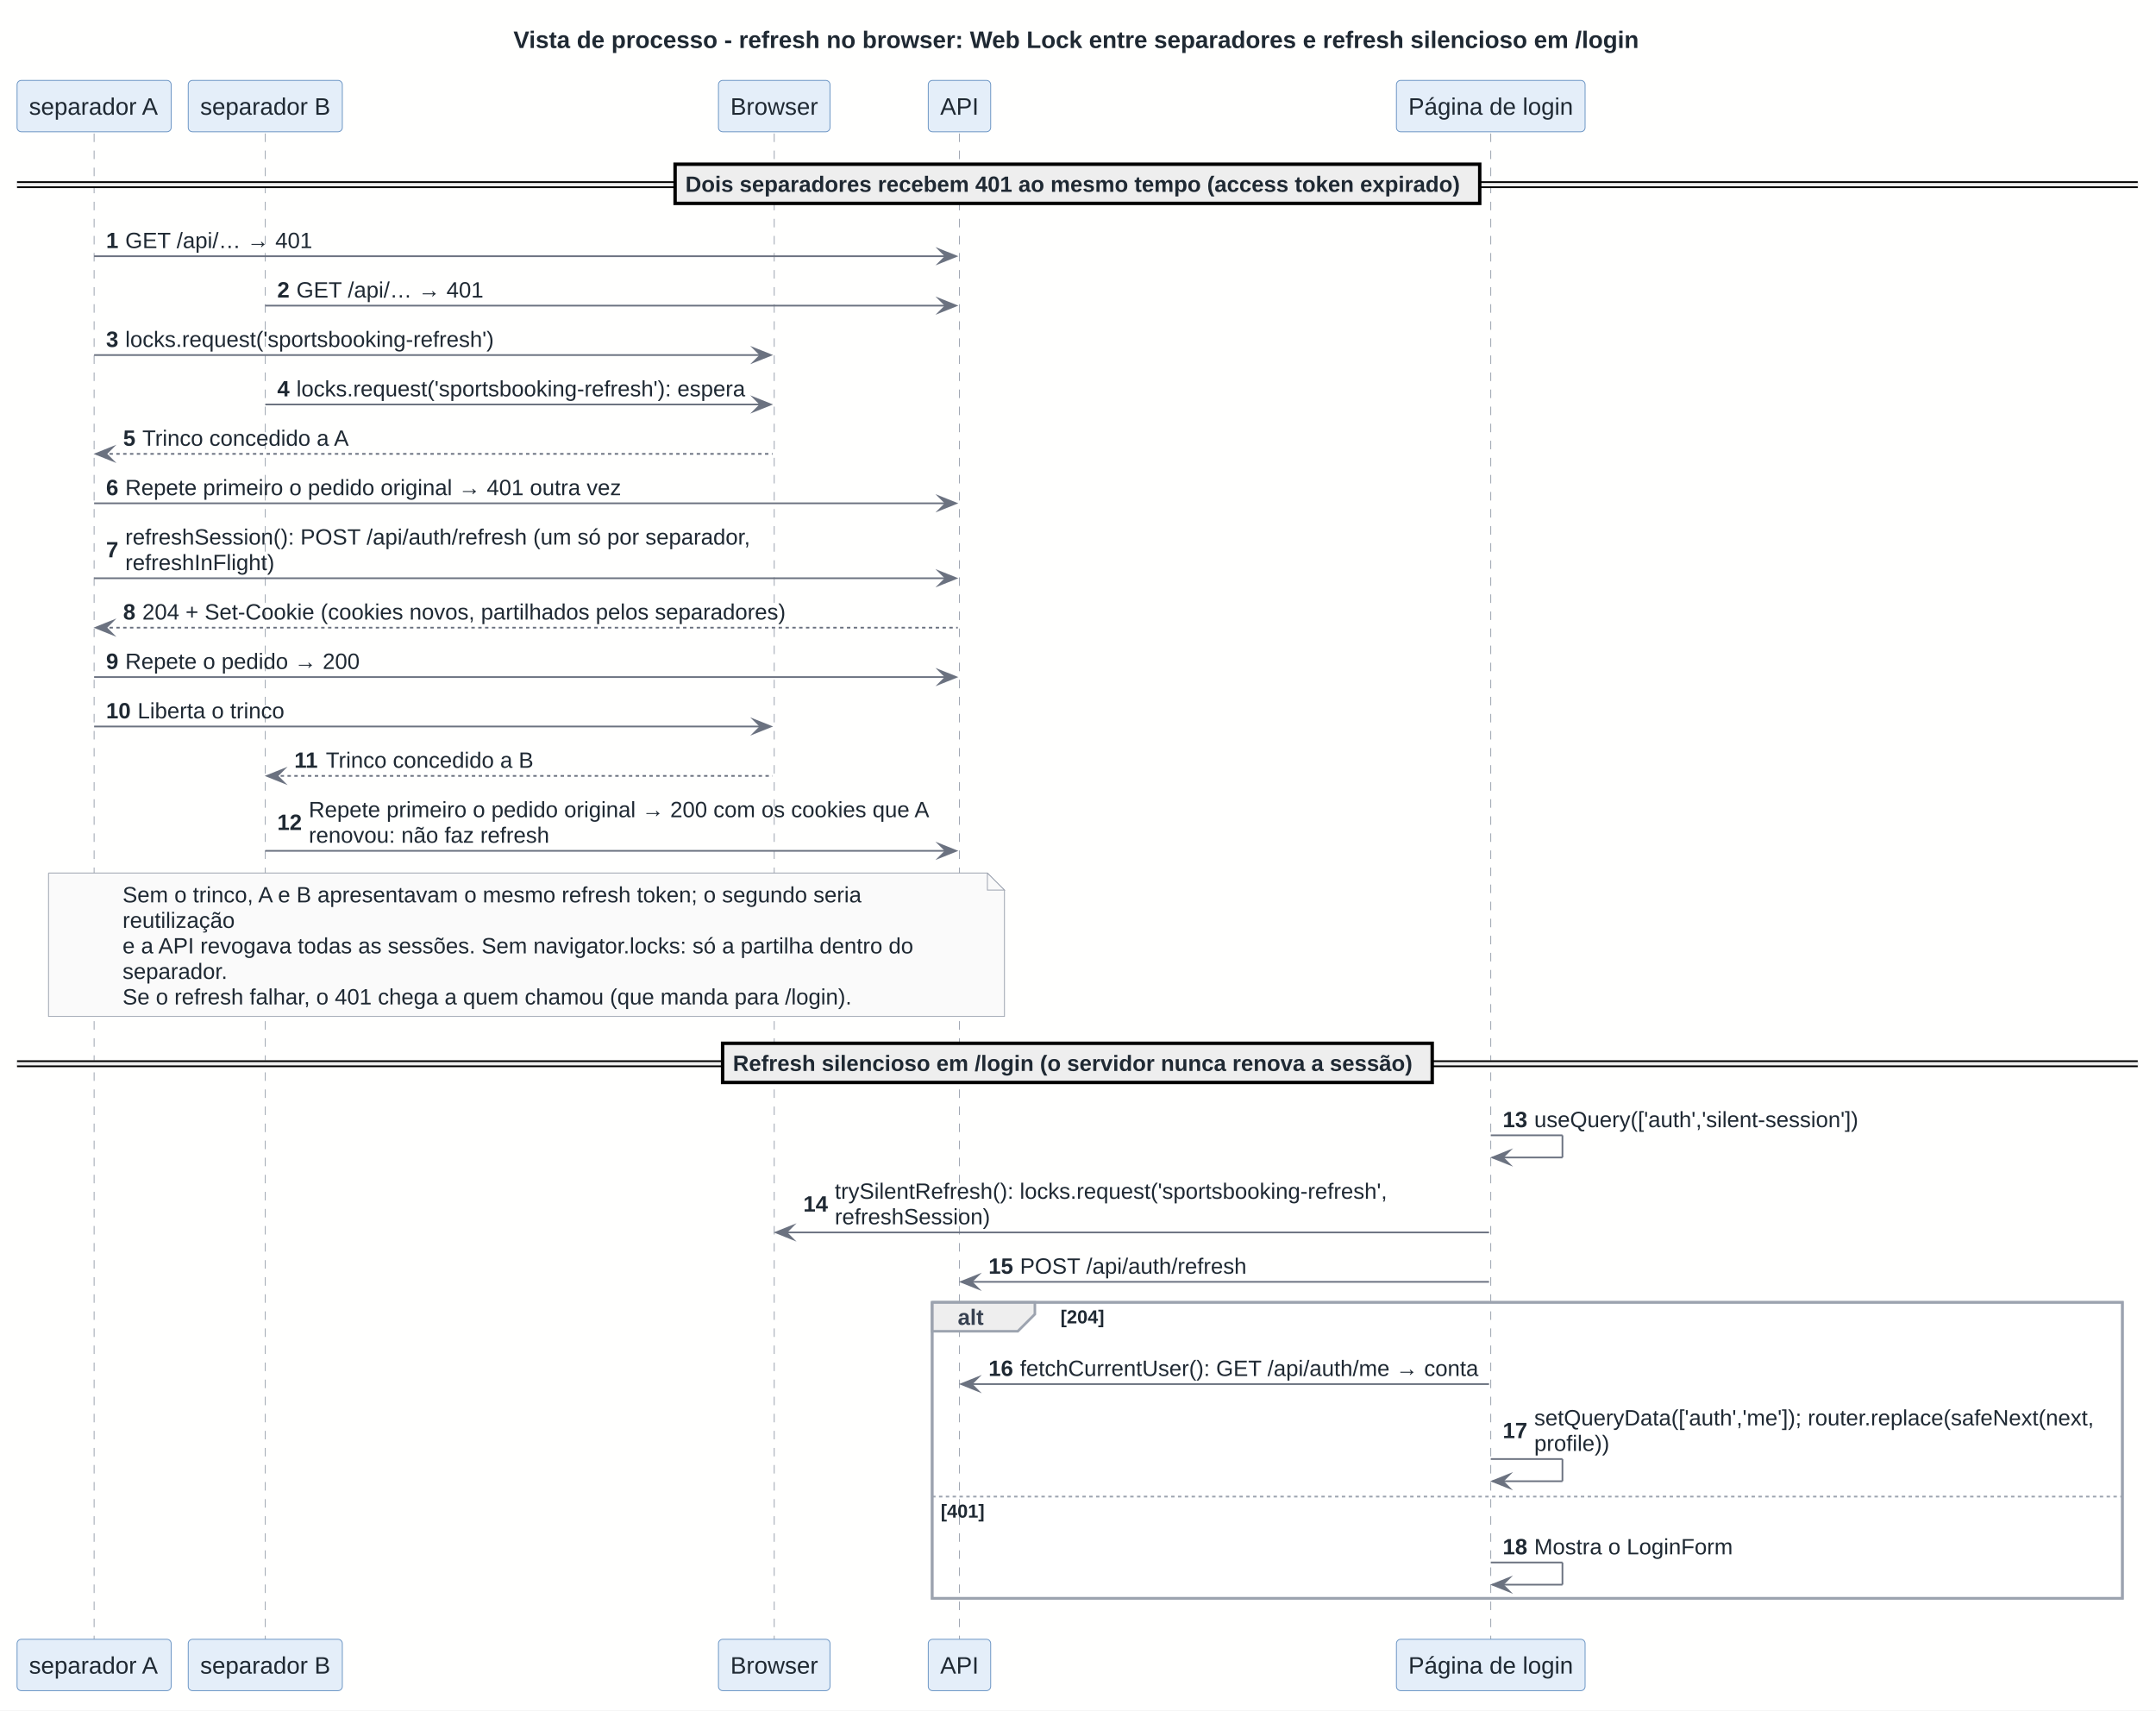
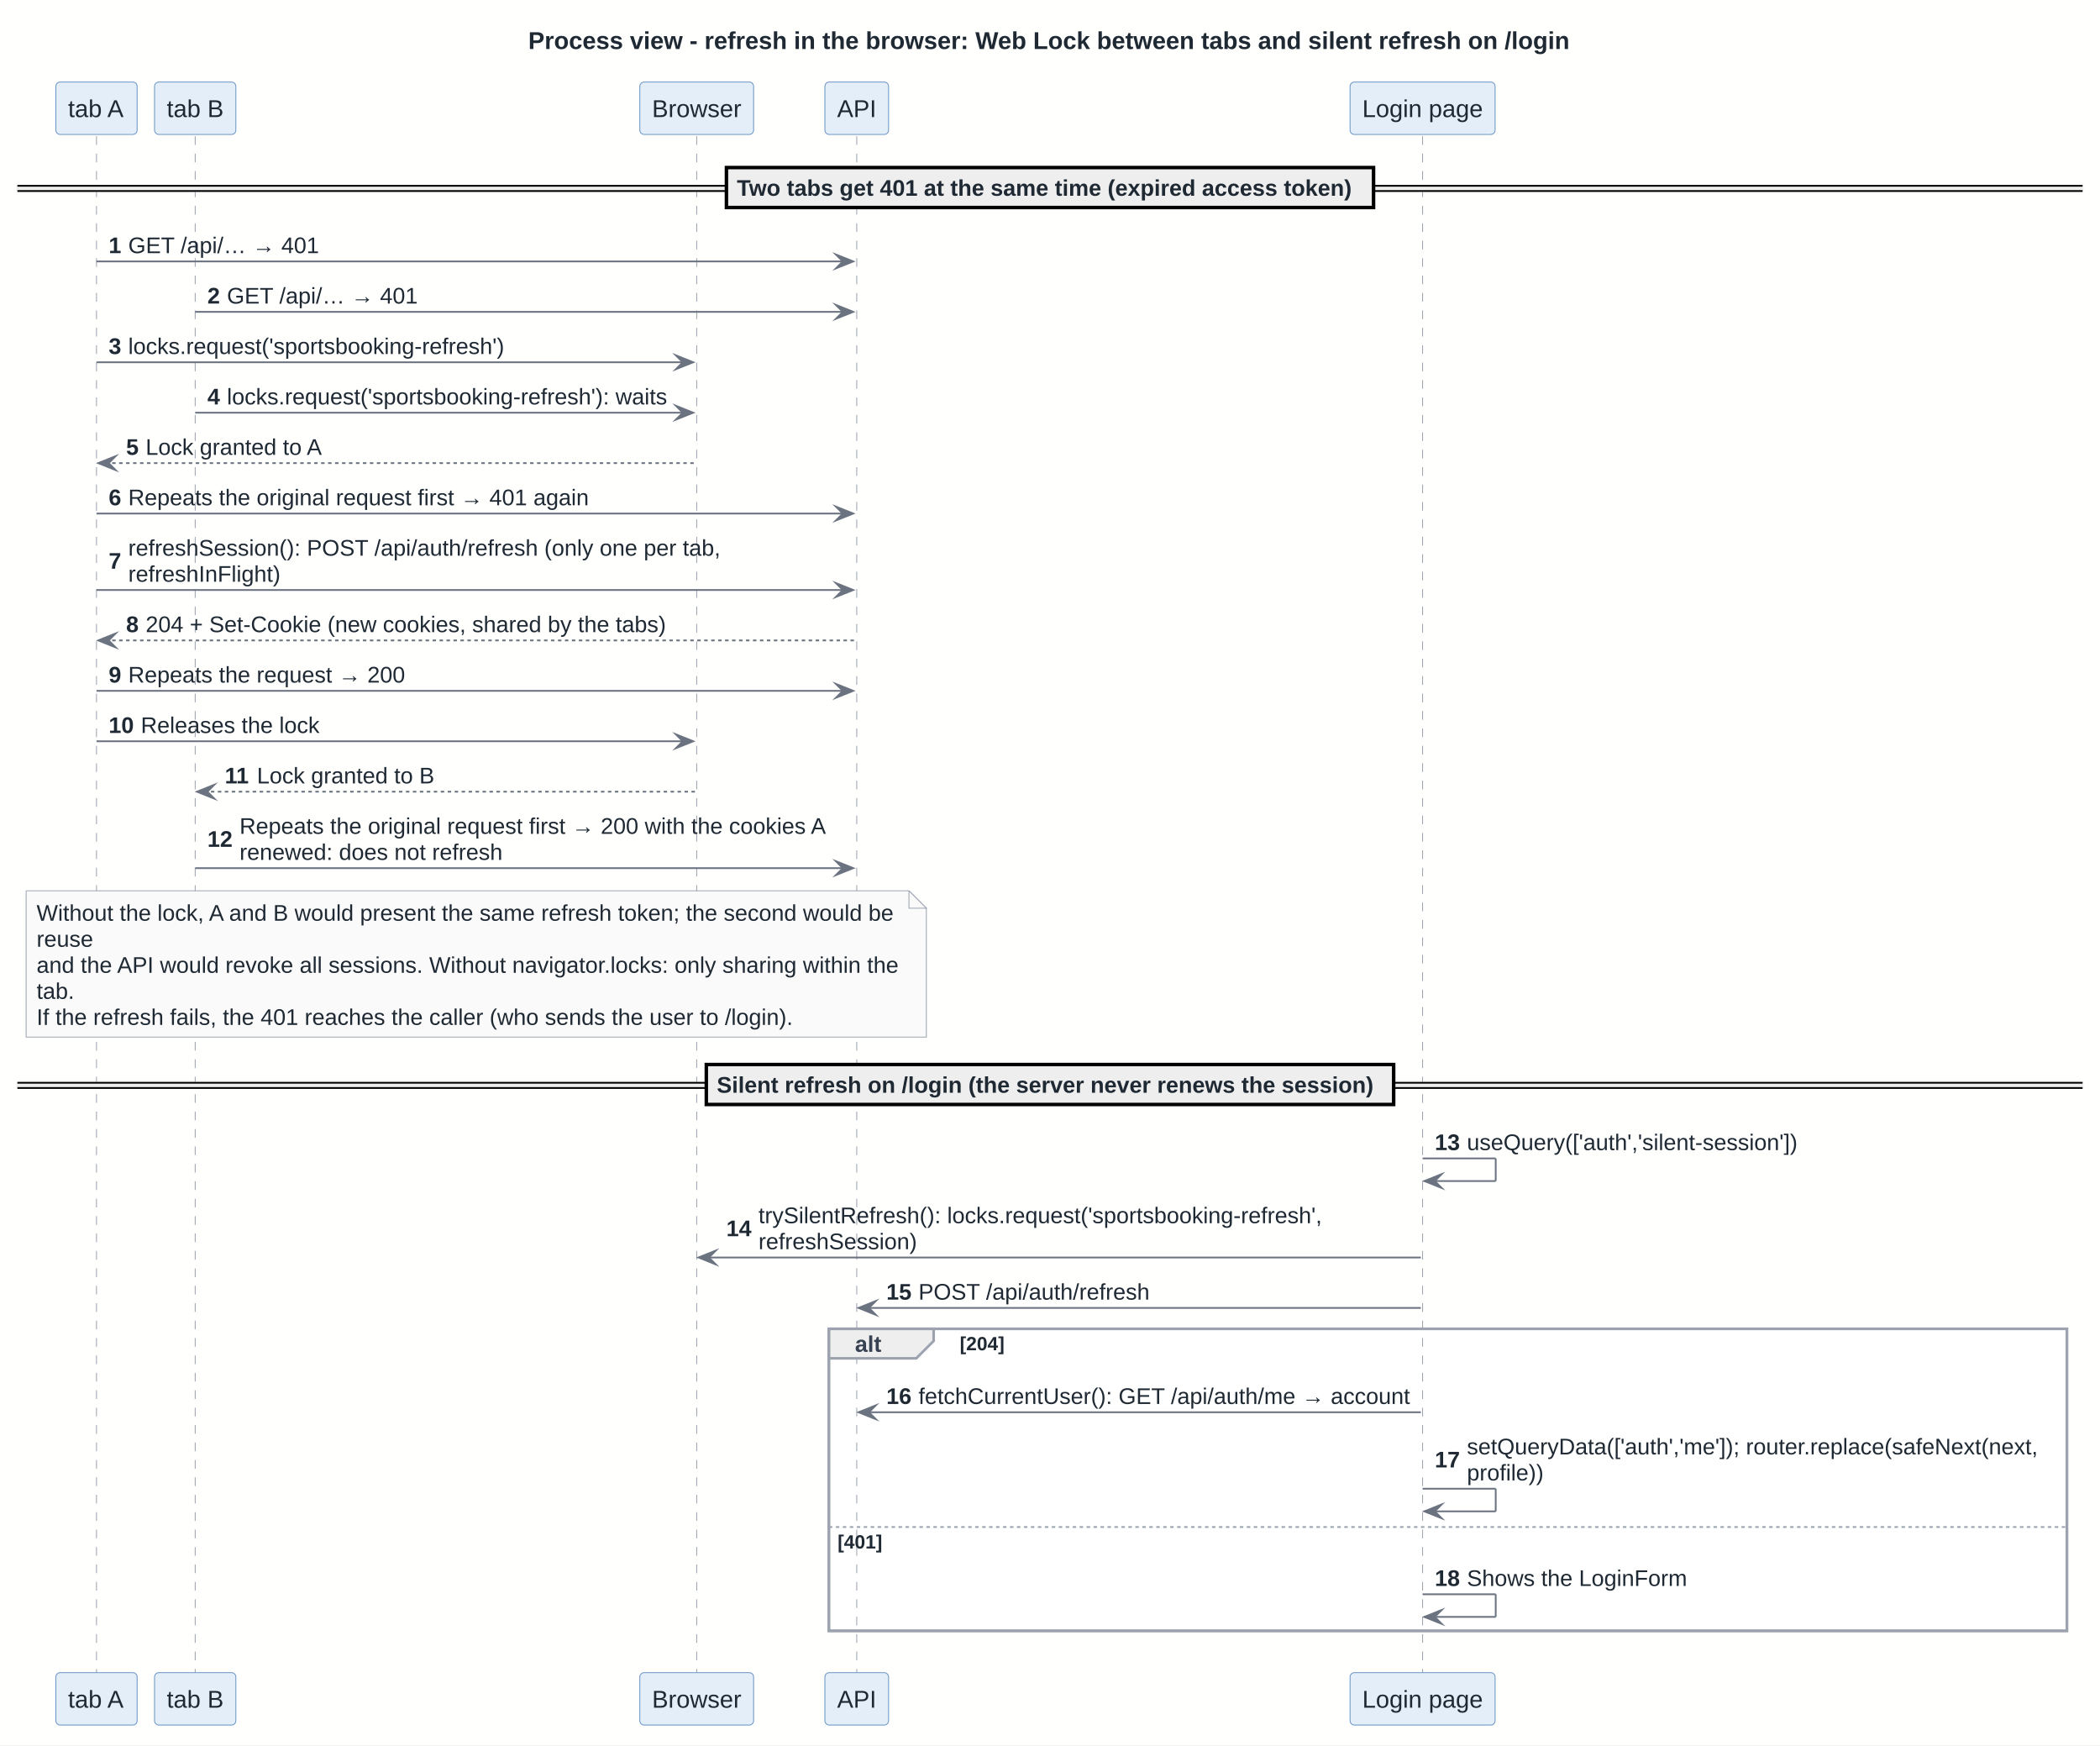
- <svg xmlns="http://www.w3.org/2000/svg" version="1.1" data-diagram-type="SEQUENCE" style="width:1263px;height:1002px;background:#FFFFFE;" width="1263px" height="1002px" viewBox="0 0 1263 1002" zoomAndPan="magnify" preserveAspectRatio="none" contentStyleType="text/css">
+ <svg xmlns="http://www.w3.org/2000/svg" version="1.1" data-diagram-type="SEQUENCE" style="width:1206px;height:1002px;background:#FFFFFE;" width="1206px" height="1002px" viewBox="0 0 1206 1002" zoomAndPan="magnify" preserveAspectRatio="none" contentStyleType="text/css">
  <defs />
  <g font-family="sans-serif" lengthAdjust="spacing">
-     <rect x="0" y="0" width="1263" height="1002" fill="#FFFFFE" style="stroke:none;" />
+     <rect x="0" y="0" width="1206" height="1002" fill="#FFFFFE" style="stroke:none;" />
    <g class="title" data-source-line="8">
-       <text x="300.775" y="28.132" fill="#1F2933" font-size="14" textLength="659.764" font-weight="700" font-family="Arial, Liberation Sans, Helvetica, sans-serif">Vista de processo - refresh no browser: Web Lock entre separadores e refresh silencioso em /login</text>
+       <text x="303.369" y="28.132" fill="#1F2933" font-size="14" textLength="598.254" font-weight="700" font-family="Arial, Liberation Sans, Helvetica, sans-serif">Process view - refresh in the browser: Web Lock between tabs and silent refresh on /login</text>
    </g>
-     <rect x="546.066" y="762.916" width="697.247" height="173.393" fill="#FFF" style="stroke:#FFF;stroke-width:1;" />
-     <rect x="546.066" y="762.916" width="697.247" height="173.393" fill="none" style="stroke:#9CA3AF;stroke-width:1.5;" />
+     <rect x="476.014" y="762.916" width="710.977" height="173.393" fill="#FFF" style="stroke:#FFF;stroke-width:1;" />
+     <rect x="476.014" y="762.916" width="710.977" height="173.393" fill="none" style="stroke:#9CA3AF;stroke-width:1.5;" />
    <g>
-       <rect x="51.634" y="78.197" width="8" height="882.111" fill="#000" fill-opacity="0" />
-       <line x1="55.134" y1="78.197" x2="55.134" y2="960.308" style="stroke:#9CA3AF;stroke-width:0.5;stroke-dasharray:5,5;" />
+       <rect x="51.911" y="78.197" width="8" height="882.111" fill="#000" fill-opacity="0" />
+       <line x1="55.411" y1="78.197" x2="55.411" y2="960.308" style="stroke:#9CA3AF;stroke-width:0.5;stroke-dasharray:5,5;" />
    </g>
    <g>
-       <rect x="151.903" y="78.197" width="8" height="882.111" fill="#000" fill-opacity="0" />
-       <line x1="155.403" y1="78.197" x2="155.403" y2="960.308" style="stroke:#9CA3AF;stroke-width:0.5;stroke-dasharray:5,5;" />
+       <rect x="108.6" y="78.197" width="8" height="882.111" fill="#000" fill-opacity="0" />
+       <line x1="112.1" y1="78.197" x2="112.1" y2="960.308" style="stroke:#9CA3AF;stroke-width:0.5;stroke-dasharray:5,5;" />
    </g>
    <g>
-       <rect x="450.046" y="78.197" width="8" height="882.111" fill="#000" fill-opacity="0" />
-       <line x1="453.546" y1="78.197" x2="453.546" y2="960.308" style="stroke:#9CA3AF;stroke-width:0.5;stroke-dasharray:5,5;" />
+       <rect x="396.613" y="78.197" width="8" height="882.111" fill="#000" fill-opacity="0" />
+       <line x1="400.113" y1="78.197" x2="400.113" y2="960.308" style="stroke:#9CA3AF;stroke-width:0.5;stroke-dasharray:5,5;" />
    </g>
    <g>
-       <rect x="558.566" y="78.197" width="8" height="882.111" fill="#000" fill-opacity="0" />
-       <line x1="562.066" y1="78.197" x2="562.066" y2="960.308" style="stroke:#9CA3AF;stroke-width:0.5;stroke-dasharray:5,5;" />
+       <rect x="488.514" y="78.197" width="8" height="882.111" fill="#000" fill-opacity="0" />
+       <line x1="492.014" y1="78.197" x2="492.014" y2="960.308" style="stroke:#9CA3AF;stroke-width:0.5;stroke-dasharray:5,5;" />
    </g>
    <g>
-       <rect x="869.792" y="78.197" width="8" height="882.111" fill="#000" fill-opacity="0" />
-       <line x1="873.292" y1="78.197" x2="873.292" y2="960.308" style="stroke:#9CA3AF;stroke-width:0.5;stroke-dasharray:5,5;" />
+       <rect x="813.47" y="78.197" width="8" height="882.111" fill="#000" fill-opacity="0" />
+       <line x1="816.97" y1="78.197" x2="816.97" y2="960.308" style="stroke:#9CA3AF;stroke-width:0.5;stroke-dasharray:5,5;" />
    </g>
-     <rect x="10" y="47.099" width="90.269" height="30.099" fill="#E4EEF9" style="stroke:#6B95C4;stroke-width:0.5;" rx="2.5" ry="2.5" />
-     <text x="17" y="67.23" fill="#1F2933" font-size="14" textLength="76.269" font-family="Arial, Liberation Sans, Helvetica, sans-serif">separador A</text>
-     <rect x="110.269" y="47.099" width="90.269" height="30.099" fill="#E4EEF9" style="stroke:#6B95C4;stroke-width:0.5;" rx="2.5" ry="2.5" />
-     <text x="117.269" y="67.23" fill="#1F2933" font-size="14" textLength="76.269" font-family="Arial, Liberation Sans, Helvetica, sans-serif">separador B</text>
-     <rect x="420.874" y="47.099" width="65.345" height="30.099" fill="#E4EEF9" style="stroke:#6B95C4;stroke-width:0.5;" rx="2.5" ry="2.5" />
-     <text x="427.874" y="67.23" fill="#1F2933" font-size="14" textLength="51.345" font-family="Arial, Liberation Sans, Helvetica, sans-serif">Browser</text>
-     <rect x="543.783" y="47.099" width="36.565" height="30.099" fill="#E4EEF9" style="stroke:#6B95C4;stroke-width:0.5;" rx="2.5" ry="2.5" />
-     <text x="550.783" y="67.23" fill="#1F2933" font-size="14" textLength="22.565" font-family="Arial, Liberation Sans, Helvetica, sans-serif">API</text>
-     <rect x="818.03" y="47.099" width="110.523" height="30.099" fill="#E4EEF9" style="stroke:#6B95C4;stroke-width:0.5;" rx="2.5" ry="2.5" />
-     <text x="825.03" y="67.23" fill="#1F2933" font-size="14" textLength="96.523" font-family="Arial, Liberation Sans, Helvetica, sans-serif">Página de login</text>
-     <rect x="10" y="960.308" width="90.269" height="30.099" fill="#E4EEF9" style="stroke:#6B95C4;stroke-width:0.5;" rx="2.5" ry="2.5" />
-     <text x="17" y="980.44" fill="#1F2933" font-size="14" textLength="76.269" font-family="Arial, Liberation Sans, Helvetica, sans-serif">separador A</text>
-     <rect x="110.269" y="960.308" width="90.269" height="30.099" fill="#E4EEF9" style="stroke:#6B95C4;stroke-width:0.5;" rx="2.5" ry="2.5" />
-     <text x="117.269" y="980.44" fill="#1F2933" font-size="14" textLength="76.269" font-family="Arial, Liberation Sans, Helvetica, sans-serif">separador B</text>
-     <rect x="420.874" y="960.308" width="65.345" height="30.099" fill="#E4EEF9" style="stroke:#6B95C4;stroke-width:0.5;" rx="2.5" ry="2.5" />
-     <text x="427.874" y="980.44" fill="#1F2933" font-size="14" textLength="51.345" font-family="Arial, Liberation Sans, Helvetica, sans-serif">Browser</text>
-     <rect x="543.783" y="960.308" width="36.565" height="30.099" fill="#E4EEF9" style="stroke:#6B95C4;stroke-width:0.5;" rx="2.5" ry="2.5" />
-     <text x="550.783" y="980.44" fill="#1F2933" font-size="14" textLength="22.565" font-family="Arial, Liberation Sans, Helvetica, sans-serif">API</text>
-     <rect x="818.03" y="960.308" width="110.523" height="30.099" fill="#E4EEF9" style="stroke:#6B95C4;stroke-width:0.5;" rx="2.5" ry="2.5" />
-     <text x="825.03" y="980.44" fill="#1F2933" font-size="14" textLength="96.523" font-family="Arial, Liberation Sans, Helvetica, sans-serif">Página de login</text>
-     <rect x="10" y="106.672" width="1242.313" height="3" fill="#EEE" style="stroke:#EEE;stroke-width:1;" />
-     <line x1="10" y1="106.672" x2="1252.313" y2="106.672" style="stroke:#000;stroke-width:1;" />
-     <line x1="10" y1="109.672" x2="1252.313" y2="109.672" style="stroke:#000;stroke-width:1;" />
-     <rect x="395.476" y="96.197" width="471.361" height="22.949" fill="#EEE" style="stroke:#000;stroke-width:2;" />
-     <text x="401.476" y="112.391" fill="#1F2933" font-size="13" textLength="453.75" font-weight="700" font-family="Arial, Liberation Sans, Helvetica, sans-serif">Dois separadores recebem 401 ao mesmo tempo (access token expirado)</text>
-     <polygon points="550.066,146.095,560.066,150.095,550.066,154.095,554.066,150.095" fill="#6B7280" style="stroke:#6B7280;stroke-width:1;stroke-linejoin:miter;stroke-miterlimit:10;" />
-     <line x1="55.134" y1="150.095" x2="556.066" y2="150.095" style="stroke:#6B7280;stroke-width:1;" />
-     <text x="62.134" y="145.34" fill="#1F2933" font-size="13" font-weight="700" font-family="Arial, Liberation Sans, Helvetica, sans-serif">1</text>
-     <text x="73.364" y="145.34" fill="#1F2933" font-size="13" textLength="109.821" font-family="Arial, Liberation Sans, Helvetica, sans-serif">GET /api/… → 401</text>
-     <polygon points="550.066,175.043,560.066,179.043,550.066,183.043,554.066,179.043" fill="#6B7280" style="stroke:#6B7280;stroke-width:1;stroke-linejoin:miter;stroke-miterlimit:10;" />
-     <line x1="155.403" y1="179.043" x2="556.066" y2="179.043" style="stroke:#6B7280;stroke-width:1;" />
-     <text x="162.403" y="174.289" fill="#1F2933" font-size="13" font-weight="700" font-family="Arial, Liberation Sans, Helvetica, sans-serif">2</text>
-     <text x="173.633" y="174.289" fill="#1F2933" font-size="13" textLength="109.821" font-family="Arial, Liberation Sans, Helvetica, sans-serif">GET /api/… → 401</text>
-     <polygon points="441.546,203.992,451.546,207.992,441.546,211.992,445.546,207.992" fill="#6B7280" style="stroke:#6B7280;stroke-width:1;stroke-linejoin:miter;stroke-miterlimit:10;" />
-     <line x1="55.134" y1="207.992" x2="447.546" y2="207.992" style="stroke:#6B7280;stroke-width:1;" />
-     <text x="62.134" y="203.237" fill="#1F2933" font-size="13" font-weight="700" font-family="Arial, Liberation Sans, Helvetica, sans-serif">3</text>
-     <text x="73.364" y="203.237" fill="#1F2933" font-size="13" textLength="215.941" font-family="Arial, Liberation Sans, Helvetica, sans-serif">locks.request('sportsbooking-refresh')</text>
-     <polygon points="441.546,232.941,451.546,236.941,441.546,240.941,445.546,236.941" fill="#6B7280" style="stroke:#6B7280;stroke-width:1;stroke-linejoin:miter;stroke-miterlimit:10;" />
-     <line x1="155.403" y1="236.941" x2="447.546" y2="236.941" style="stroke:#6B7280;stroke-width:1;" />
-     <text x="162.403" y="232.186" fill="#1F2933" font-size="13" font-weight="700" font-family="Arial, Liberation Sans, Helvetica, sans-serif">4</text>
-     <text x="173.633" y="232.186" fill="#1F2933" font-size="13" textLength="262.914" font-family="Arial, Liberation Sans, Helvetica, sans-serif">locks.request('sportsbooking-refresh'): espera</text>
-     <polygon points="66.134,261.89,56.134,265.89,66.134,269.89,62.134,265.89" fill="#6B7280" style="stroke:#6B7280;stroke-width:1;stroke-linejoin:miter;stroke-miterlimit:10;" />
-     <line x1="60.134" y1="265.89" x2="452.546" y2="265.89" style="stroke:#6B7280;stroke-width:1;stroke-dasharray:2,2;" />
-     <text x="72.134" y="261.135" fill="#1F2933" font-size="13" font-weight="700" font-family="Arial, Liberation Sans, Helvetica, sans-serif">5</text>
-     <text x="83.364" y="261.135" fill="#1F2933" font-size="13" textLength="122.123" font-family="Arial, Liberation Sans, Helvetica, sans-serif">Trinco concedido a A</text>
-     <polygon points="550.066,290.838,560.066,294.838,550.066,298.838,554.066,294.838" fill="#6B7280" style="stroke:#6B7280;stroke-width:1;stroke-linejoin:miter;stroke-miterlimit:10;" />
-     <line x1="55.134" y1="294.838" x2="556.066" y2="294.838" style="stroke:#6B7280;stroke-width:1;" />
-     <text x="62.134" y="290.083" fill="#1F2933" font-size="13" font-weight="700" font-family="Arial, Liberation Sans, Helvetica, sans-serif">6</text>
-     <text x="73.364" y="290.083" fill="#1F2933" font-size="13" textLength="290.5" font-family="Arial, Liberation Sans, Helvetica, sans-serif">Repete primeiro o pedido original → 401 outra vez</text>
-     <polygon points="550.066,334.736,560.066,338.736,550.066,342.736,554.066,338.736" fill="#6B7280" style="stroke:#6B7280;stroke-width:1;stroke-linejoin:miter;stroke-miterlimit:10;" />
-     <line x1="55.134" y1="338.736" x2="556.066" y2="338.736" style="stroke:#6B7280;stroke-width:1;" />
-     <text x="62.134" y="326.507" fill="#1F2933" font-size="13" font-weight="700" font-family="Arial, Liberation Sans, Helvetica, sans-serif">7</text>
-     <text x="73.364" y="319.032" fill="#1F2933" font-size="13" textLength="367.047" font-family="Arial, Liberation Sans, Helvetica, sans-serif">refreshSession(): POST /api/auth/refresh (um só por separador,</text>
-     <text x="73.364" y="333.981" fill="#1F2933" font-size="13" textLength="87.42" font-family="Arial, Liberation Sans, Helvetica, sans-serif">refreshInFlight)</text>
-     <polygon points="66.134,363.685,56.134,367.685,66.134,371.685,62.134,367.685" fill="#6B7280" style="stroke:#6B7280;stroke-width:1;stroke-linejoin:miter;stroke-miterlimit:10;" />
-     <line x1="60.134" y1="367.685" x2="561.066" y2="367.685" style="stroke:#6B7280;stroke-width:1;stroke-dasharray:2,2;" />
-     <text x="72.134" y="362.93" fill="#1F2933" font-size="13" font-weight="700" font-family="Arial, Liberation Sans, Helvetica, sans-serif">8</text>
-     <text x="83.364" y="362.93" fill="#1F2933" font-size="13" textLength="376.854" font-family="Arial, Liberation Sans, Helvetica, sans-serif">204 + Set-Cookie (cookies novos, partilhados pelos separadores)</text>
-     <polygon points="550.066,392.633,560.066,396.633,550.066,400.633,554.066,396.633" fill="#6B7280" style="stroke:#6B7280;stroke-width:1;stroke-linejoin:miter;stroke-miterlimit:10;" />
-     <line x1="55.134" y1="396.633" x2="556.066" y2="396.633" style="stroke:#6B7280;stroke-width:1;" />
-     <text x="62.134" y="391.878" fill="#1F2933" font-size="13" font-weight="700" font-family="Arial, Liberation Sans, Helvetica, sans-serif">9</text>
-     <text x="73.364" y="391.878" fill="#1F2933" font-size="13" textLength="137.325" font-family="Arial, Liberation Sans, Helvetica, sans-serif">Repete o pedido → 200</text>
-     <polygon points="441.546,421.582,451.546,425.582,441.546,429.582,445.546,425.582" fill="#6B7280" style="stroke:#6B7280;stroke-width:1;stroke-linejoin:miter;stroke-miterlimit:10;" />
-     <line x1="55.134" y1="425.582" x2="447.546" y2="425.582" style="stroke:#6B7280;stroke-width:1;" />
-     <text x="62.134" y="420.827" fill="#1F2933" font-size="13" textLength="14.46" font-weight="700" font-family="Arial, Liberation Sans, Helvetica, sans-serif">10</text>
-     <text x="80.594" y="420.827" fill="#1F2933" font-size="13" textLength="85.992" font-family="Arial, Liberation Sans, Helvetica, sans-serif">Liberta o trinco</text>
-     <polygon points="166.403,450.531,156.403,454.531,166.403,458.531,162.403,454.531" fill="#6B7280" style="stroke:#6B7280;stroke-width:1;stroke-linejoin:miter;stroke-miterlimit:10;" />
-     <line x1="160.403" y1="454.531" x2="452.546" y2="454.531" style="stroke:#6B7280;stroke-width:1;stroke-dasharray:2,2;" />
-     <text x="172.403" y="449.776" fill="#1F2933" font-size="13" textLength="14.46" font-weight="700" font-family="Arial, Liberation Sans, Helvetica, sans-serif">11</text>
-     <text x="190.863" y="449.776" fill="#1F2933" font-size="13" textLength="122.123" font-family="Arial, Liberation Sans, Helvetica, sans-serif">Trinco concedido a B</text>
-     <polygon points="550.066,494.428,560.066,498.428,550.066,502.428,554.066,498.428" fill="#6B7280" style="stroke:#6B7280;stroke-width:1;stroke-linejoin:miter;stroke-miterlimit:10;" />
-     <line x1="155.403" y1="498.428" x2="556.066" y2="498.428" style="stroke:#6B7280;stroke-width:1;" />
-     <text x="162.403" y="486.199" fill="#1F2933" font-size="13" textLength="14.46" font-weight="700" font-family="Arial, Liberation Sans, Helvetica, sans-serif">12</text>
-     <text x="180.863" y="478.725" fill="#1F2933" font-size="13" textLength="364.203" font-family="Arial, Liberation Sans, Helvetica, sans-serif">Repete primeiro o pedido original → 200 com os cookies que A</text>
-     <text x="180.863" y="493.673" fill="#1F2933" font-size="13" textLength="140.918" font-family="Arial, Liberation Sans, Helvetica, sans-serif">renovou: não faz refresh</text>
-     <path d="M28.426,511.428 L28.426,595.428 L588.426,595.428 L588.426,521.428 L578.426,511.428 L28.426,511.428" style="stroke:#9CA3AF;stroke-width:0.5;" fill="#FAFAFA" />
-     <path d="M578.426,511.428 L578.426,521.428 L588.426,521.428 L578.426,511.428" style="stroke:#9CA3AF;stroke-width:0.5;" fill="#FAFAFA" />
-     <text x="71.776" y="528.622" fill="#1F2933" font-size="13" textLength="434.275" font-family="Arial, Liberation Sans, Helvetica, sans-serif">Sem o trinco, A e B apresentavam o mesmo refresh token; o segundo seria</text>
-     <text x="71.776" y="543.571" fill="#1F2933" font-size="13" textLength="65.755" font-family="Arial, Liberation Sans, Helvetica, sans-serif">reutilização</text>
-     <text x="71.776" y="558.52" fill="#1F2933" font-size="13" textLength="464.648" font-family="Arial, Liberation Sans, Helvetica, sans-serif">e a API revogava todas as sessões. Sem navigator.locks: só a partilha dentro do</text>
-     <text x="71.776" y="573.468" fill="#1F2933" font-size="13" textLength="62.15" font-family="Arial, Liberation Sans, Helvetica, sans-serif">separador.</text>
-     <text x="71.776" y="588.417" fill="#1F2933" font-size="13" textLength="427.819" font-family="Arial, Liberation Sans, Helvetica, sans-serif">Se o refresh falhar, o 401 chega a quem chamou (que manda para /login).</text>
-     <rect x="10" y="621.646" width="1242.313" height="3" fill="#EEE" style="stroke:#EEE;stroke-width:1;" />
-     <line x1="10" y1="621.646" x2="1252.313" y2="621.646" style="stroke:#000;stroke-width:1;" />
-     <line x1="10" y1="624.646" x2="1252.313" y2="624.646" style="stroke:#000;stroke-width:1;" />
-     <rect x="423.313" y="611.172" width="415.686" height="22.949" fill="#EEE" style="stroke:#000;stroke-width:2;" />
-     <text x="429.313" y="627.366" fill="#1F2933" font-size="13" textLength="398.074" font-weight="700" font-family="Arial, Liberation Sans, Helvetica, sans-serif">Refresh silencioso em /login (o servidor nunca renova a sessão)</text>
-     <line x1="873.292" y1="665.069" x2="915.292" y2="665.069" style="stroke:#6B7280;stroke-width:1;" />
-     <line x1="915.292" y1="665.069" x2="915.292" y2="678.069" style="stroke:#6B7280;stroke-width:1;" />
-     <line x1="874.292" y1="678.069" x2="915.292" y2="678.069" style="stroke:#6B7280;stroke-width:1;" />
-     <polygon points="884.292,674.069,874.292,678.069,884.292,682.069,880.292,678.069" fill="#6B7280" style="stroke:#6B7280;stroke-width:1;stroke-linejoin:miter;stroke-miterlimit:10;" />
-     <text x="880.292" y="660.314" fill="#1F2933" font-size="13" textLength="14.46" font-weight="700" font-family="Arial, Liberation Sans, Helvetica, sans-serif">13</text>
-     <text x="898.752" y="660.314" fill="#1F2933" font-size="13" textLength="189.839" font-family="Arial, Liberation Sans, Helvetica, sans-serif">useQuery(['auth','silent-session'])</text>
-     <polygon points="464.546,717.967,454.546,721.967,464.546,725.967,460.546,721.967" fill="#6B7280" style="stroke:#6B7280;stroke-width:1;stroke-linejoin:miter;stroke-miterlimit:10;" />
-     <line x1="458.546" y1="721.967" x2="872.292" y2="721.967" style="stroke:#6B7280;stroke-width:1;" />
-     <text x="470.546" y="709.738" fill="#1F2933" font-size="13" textLength="14.46" font-weight="700" font-family="Arial, Liberation Sans, Helvetica, sans-serif">14</text>
-     <text x="489.006" y="702.263" fill="#1F2933" font-size="13" textLength="323.584" font-family="Arial, Liberation Sans, Helvetica, sans-serif">trySilentRefresh(): locks.request('sportsbooking-refresh',</text>
-     <text x="489.006" y="717.212" fill="#1F2933" font-size="13" textLength="91.038" font-family="Arial, Liberation Sans, Helvetica, sans-serif">refreshSession)</text>
-     <polygon points="573.066,746.916,563.066,750.916,573.066,754.916,569.066,750.916" fill="#6B7280" style="stroke:#6B7280;stroke-width:1;stroke-linejoin:miter;stroke-miterlimit:10;" />
-     <line x1="567.066" y1="750.916" x2="872.292" y2="750.916" style="stroke:#6B7280;stroke-width:1;" />
-     <text x="579.066" y="746.161" fill="#1F2933" font-size="13" textLength="14.46" font-weight="700" font-family="Arial, Liberation Sans, Helvetica, sans-serif">15</text>
-     <text x="597.526" y="746.161" fill="#1F2933" font-size="13" textLength="132.952" font-family="Arial, Liberation Sans, Helvetica, sans-serif">POST /api/auth/refresh</text>
-     <path d="M546.066,762.916 L606.237,762.916 L606.237,769.864 L596.237,779.864 L546.066,779.864 L546.066,762.916" style="stroke:#9CA3AF;stroke-width:1.5;" fill="#EEE" />
-     <rect x="546.066" y="762.916" width="697.247" height="173.393" fill="none" style="stroke:#9CA3AF;stroke-width:1.5;" />
-     <text x="561.066" y="776.109" fill="#374151" font-size="13" textLength="15.171" font-weight="700" font-family="Arial, Liberation Sans, Helvetica, sans-serif">alt</text>
-     <text x="621.237" y="775.233" fill="#1F2933" font-size="11" textLength="25.679" font-weight="700" font-family="Arial, Liberation Sans, Helvetica, sans-serif">[204]</text>
-     <polygon points="573.066,806.813,563.066,810.813,573.066,814.813,569.066,810.813" fill="#6B7280" style="stroke:#6B7280;stroke-width:1;stroke-linejoin:miter;stroke-miterlimit:10;" />
-     <line x1="567.066" y1="810.813" x2="872.292" y2="810.813" style="stroke:#6B7280;stroke-width:1;" />
-     <text x="579.066" y="806.058" fill="#1F2933" font-size="13" textLength="14.46" font-weight="700" font-family="Arial, Liberation Sans, Helvetica, sans-serif">16</text>
-     <text x="597.526" y="806.058" fill="#1F2933" font-size="13" textLength="268.766" font-family="Arial, Liberation Sans, Helvetica, sans-serif">fetchCurrentUser(): GET /api/auth/me → conta</text>
-     <line x1="873.292" y1="854.71" x2="915.292" y2="854.71" style="stroke:#6B7280;stroke-width:1;" />
-     <line x1="915.292" y1="854.71" x2="915.292" y2="867.71" style="stroke:#6B7280;stroke-width:1;" />
-     <line x1="874.292" y1="867.71" x2="915.292" y2="867.71" style="stroke:#6B7280;stroke-width:1;" />
-     <polygon points="884.292,863.71,874.292,867.71,884.292,871.71,880.292,867.71" fill="#6B7280" style="stroke:#6B7280;stroke-width:1;stroke-linejoin:miter;stroke-miterlimit:10;" />
-     <text x="880.292" y="842.481" fill="#1F2933" font-size="13" textLength="14.46" font-weight="700" font-family="Arial, Liberation Sans, Helvetica, sans-serif">17</text>
-     <text x="898.752" y="835.007" fill="#1F2933" font-size="13" textLength="328.561" font-family="Arial, Liberation Sans, Helvetica, sans-serif">setQueryData(['auth','me']); router.replace(safeNext(next,</text>
-     <text x="898.752" y="849.956" fill="#1F2933" font-size="13" textLength="44.065" font-family="Arial, Liberation Sans, Helvetica, sans-serif">profile))</text>
-     <line x1="546.066" y1="876.71" x2="1243.313" y2="876.71" style="stroke:#9CA3AF;stroke-width:1;stroke-dasharray:2,2;" />
-     <text x="551.066" y="889.028" fill="#1F2933" font-size="11" textLength="25.679" font-weight="700" font-family="Arial, Liberation Sans, Helvetica, sans-serif">[401]</text>
-     <line x1="873.292" y1="915.308" x2="915.292" y2="915.308" style="stroke:#6B7280;stroke-width:1;" />
-     <line x1="915.292" y1="915.308" x2="915.292" y2="928.308" style="stroke:#6B7280;stroke-width:1;" />
-     <line x1="874.292" y1="928.308" x2="915.292" y2="928.308" style="stroke:#6B7280;stroke-width:1;" />
-     <polygon points="884.292,924.308,874.292,928.308,884.292,932.308,880.292,928.308" fill="#6B7280" style="stroke:#6B7280;stroke-width:1;stroke-linejoin:miter;stroke-miterlimit:10;" />
-     <text x="880.292" y="910.553" fill="#1F2933" font-size="13" textLength="14.46" font-weight="700" font-family="Arial, Liberation Sans, Helvetica, sans-serif">18</text>
-     <text x="898.752" y="910.553" fill="#1F2933" font-size="13" textLength="116.321" font-family="Arial, Liberation Sans, Helvetica, sans-serif">Mostra o LoginForm</text>
+     <rect x="32.066" y="47.099" width="46.689" height="30.099" fill="#E4EEF9" style="stroke:#6B95C4;stroke-width:0.5;" rx="2.5" ry="2.5" />
+     <text x="39.066" y="67.23" fill="#1F2933" font-size="14" textLength="32.689" font-family="Arial, Liberation Sans, Helvetica, sans-serif">tab A</text>
+     <rect x="88.755" y="47.099" width="46.689" height="30.099" fill="#E4EEF9" style="stroke:#6B95C4;stroke-width:0.5;" rx="2.5" ry="2.5" />
+     <text x="95.755" y="67.23" fill="#1F2933" font-size="14" textLength="32.689" font-family="Arial, Liberation Sans, Helvetica, sans-serif">tab B</text>
+     <rect x="367.44" y="47.099" width="65.345" height="30.099" fill="#E4EEF9" style="stroke:#6B95C4;stroke-width:0.5;" rx="2.5" ry="2.5" />
+     <text x="374.44" y="67.23" fill="#1F2933" font-size="14" textLength="51.345" font-family="Arial, Liberation Sans, Helvetica, sans-serif">Browser</text>
+     <rect x="473.731" y="47.099" width="36.565" height="30.099" fill="#E4EEF9" style="stroke:#6B95C4;stroke-width:0.5;" rx="2.5" ry="2.5" />
+     <text x="480.731" y="67.23" fill="#1F2933" font-size="14" textLength="22.565" font-family="Arial, Liberation Sans, Helvetica, sans-serif">API</text>
+     <rect x="775.326" y="47.099" width="83.289" height="30.099" fill="#E4EEF9" style="stroke:#6B95C4;stroke-width:0.5;" rx="2.5" ry="2.5" />
+     <text x="782.326" y="67.23" fill="#1F2933" font-size="14" textLength="69.289" font-family="Arial, Liberation Sans, Helvetica, sans-serif">Login page</text>
+     <rect x="32.066" y="960.308" width="46.689" height="30.099" fill="#E4EEF9" style="stroke:#6B95C4;stroke-width:0.5;" rx="2.5" ry="2.5" />
+     <text x="39.066" y="980.44" fill="#1F2933" font-size="14" textLength="32.689" font-family="Arial, Liberation Sans, Helvetica, sans-serif">tab A</text>
+     <rect x="88.755" y="960.308" width="46.689" height="30.099" fill="#E4EEF9" style="stroke:#6B95C4;stroke-width:0.5;" rx="2.5" ry="2.5" />
+     <text x="95.755" y="980.44" fill="#1F2933" font-size="14" textLength="32.689" font-family="Arial, Liberation Sans, Helvetica, sans-serif">tab B</text>
+     <rect x="367.44" y="960.308" width="65.345" height="30.099" fill="#E4EEF9" style="stroke:#6B95C4;stroke-width:0.5;" rx="2.5" ry="2.5" />
+     <text x="374.44" y="980.44" fill="#1F2933" font-size="14" textLength="51.345" font-family="Arial, Liberation Sans, Helvetica, sans-serif">Browser</text>
+     <rect x="473.731" y="960.308" width="36.565" height="30.099" fill="#E4EEF9" style="stroke:#6B95C4;stroke-width:0.5;" rx="2.5" ry="2.5" />
+     <text x="480.731" y="980.44" fill="#1F2933" font-size="14" textLength="22.565" font-family="Arial, Liberation Sans, Helvetica, sans-serif">API</text>
+     <rect x="775.326" y="960.308" width="83.289" height="30.099" fill="#E4EEF9" style="stroke:#6B95C4;stroke-width:0.5;" rx="2.5" ry="2.5" />
+     <text x="782.326" y="980.44" fill="#1F2933" font-size="14" textLength="69.289" font-family="Arial, Liberation Sans, Helvetica, sans-serif">Login page</text>
+     <rect x="10" y="106.672" width="1185.991" height="3" fill="#EEE" style="stroke:#EEE;stroke-width:1;" />
+     <line x1="10" y1="106.672" x2="1195.991" y2="106.672" style="stroke:#000;stroke-width:1;" />
+     <line x1="10" y1="109.672" x2="1195.991" y2="109.672" style="stroke:#000;stroke-width:1;" />
+     <rect x="417.179" y="96.197" width="371.633" height="22.949" fill="#EEE" style="stroke:#000;stroke-width:2;" />
+     <text x="423.179" y="112.391" fill="#1F2933" font-size="13" textLength="354.021" font-weight="700" font-family="Arial, Liberation Sans, Helvetica, sans-serif">Two tabs get 401 at the same time (expired access token)</text>
+     <polygon points="480.014,146.095,490.014,150.095,480.014,154.095,484.014,150.095" fill="#6B7280" style="stroke:#6B7280;stroke-width:1;stroke-linejoin:miter;stroke-miterlimit:10;" />
+     <line x1="55.411" y1="150.095" x2="486.014" y2="150.095" style="stroke:#6B7280;stroke-width:1;" />
+     <text x="62.411" y="145.34" fill="#1F2933" font-size="13" font-weight="700" font-family="Arial, Liberation Sans, Helvetica, sans-serif">1</text>
+     <text x="73.641" y="145.34" fill="#1F2933" font-size="13" textLength="109.821" font-family="Arial, Liberation Sans, Helvetica, sans-serif">GET /api/… → 401</text>
+     <polygon points="480.014,175.043,490.014,179.043,480.014,183.043,484.014,179.043" fill="#6B7280" style="stroke:#6B7280;stroke-width:1;stroke-linejoin:miter;stroke-miterlimit:10;" />
+     <line x1="112.1" y1="179.043" x2="486.014" y2="179.043" style="stroke:#6B7280;stroke-width:1;" />
+     <text x="119.1" y="174.289" fill="#1F2933" font-size="13" font-weight="700" font-family="Arial, Liberation Sans, Helvetica, sans-serif">2</text>
+     <text x="130.33" y="174.289" fill="#1F2933" font-size="13" textLength="109.821" font-family="Arial, Liberation Sans, Helvetica, sans-serif">GET /api/… → 401</text>
+     <polygon points="388.113,203.992,398.113,207.992,388.113,211.992,392.113,207.992" fill="#6B7280" style="stroke:#6B7280;stroke-width:1;stroke-linejoin:miter;stroke-miterlimit:10;" />
+     <line x1="55.411" y1="207.992" x2="394.113" y2="207.992" style="stroke:#6B7280;stroke-width:1;" />
+     <text x="62.411" y="203.237" fill="#1F2933" font-size="13" font-weight="700" font-family="Arial, Liberation Sans, Helvetica, sans-serif">3</text>
+     <text x="73.641" y="203.237" fill="#1F2933" font-size="13" textLength="215.941" font-family="Arial, Liberation Sans, Helvetica, sans-serif">locks.request('sportsbooking-refresh')</text>
+     <polygon points="388.113,232.941,398.113,236.941,388.113,240.941,392.113,236.941" fill="#6B7280" style="stroke:#6B7280;stroke-width:1;stroke-linejoin:miter;stroke-miterlimit:10;" />
+     <line x1="112.1" y1="236.941" x2="394.113" y2="236.941" style="stroke:#6B7280;stroke-width:1;" />
+     <text x="119.1" y="232.186" fill="#1F2933" font-size="13" font-weight="700" font-family="Arial, Liberation Sans, Helvetica, sans-serif">4</text>
+     <text x="130.33" y="232.186" fill="#1F2933" font-size="13" textLength="252.783" font-family="Arial, Liberation Sans, Helvetica, sans-serif">locks.request('sportsbooking-refresh'): waits</text>
+     <polygon points="66.411,261.89,56.411,265.89,66.411,269.89,62.411,265.89" fill="#6B7280" style="stroke:#6B7280;stroke-width:1;stroke-linejoin:miter;stroke-miterlimit:10;" />
+     <line x1="60.411" y1="265.89" x2="399.113" y2="265.89" style="stroke:#6B7280;stroke-width:1;stroke-dasharray:2,2;" />
+     <text x="72.411" y="261.135" fill="#1F2933" font-size="13" font-weight="700" font-family="Arial, Liberation Sans, Helvetica, sans-serif">5</text>
+     <text x="83.641" y="261.135" fill="#1F2933" font-size="13" textLength="101.899" font-family="Arial, Liberation Sans, Helvetica, sans-serif">Lock granted to A</text>
+     <polygon points="480.014,290.838,490.014,294.838,480.014,298.838,484.014,294.838" fill="#6B7280" style="stroke:#6B7280;stroke-width:1;stroke-linejoin:miter;stroke-miterlimit:10;" />
+     <line x1="55.411" y1="294.838" x2="486.014" y2="294.838" style="stroke:#6B7280;stroke-width:1;" />
+     <text x="62.411" y="290.083" fill="#1F2933" font-size="13" font-weight="700" font-family="Arial, Liberation Sans, Helvetica, sans-serif">6</text>
+     <text x="73.641" y="290.083" fill="#1F2933" font-size="13" textLength="264.488" font-family="Arial, Liberation Sans, Helvetica, sans-serif">Repeats the original request first → 401 again</text>
+     <polygon points="480.014,334.736,490.014,338.736,480.014,342.736,484.014,338.736" fill="#6B7280" style="stroke:#6B7280;stroke-width:1;stroke-linejoin:miter;stroke-miterlimit:10;" />
+     <line x1="55.411" y1="338.736" x2="486.014" y2="338.736" style="stroke:#6B7280;stroke-width:1;" />
+     <text x="62.411" y="326.507" fill="#1F2933" font-size="13" font-weight="700" font-family="Arial, Liberation Sans, Helvetica, sans-serif">7</text>
+     <text x="73.641" y="319.032" fill="#1F2933" font-size="13" textLength="340.33" font-family="Arial, Liberation Sans, Helvetica, sans-serif">refreshSession(): POST /api/auth/refresh (only one per tab,</text>
+     <text x="73.641" y="333.981" fill="#1F2933" font-size="13" textLength="87.42" font-family="Arial, Liberation Sans, Helvetica, sans-serif">refreshInFlight)</text>
+     <polygon points="66.411,363.685,56.411,367.685,66.411,371.685,62.411,367.685" fill="#6B7280" style="stroke:#6B7280;stroke-width:1;stroke-linejoin:miter;stroke-miterlimit:10;" />
+     <line x1="60.411" y1="367.685" x2="491.014" y2="367.685" style="stroke:#6B7280;stroke-width:1;stroke-dasharray:2,2;" />
+     <text x="72.411" y="362.93" fill="#1F2933" font-size="13" font-weight="700" font-family="Arial, Liberation Sans, Helvetica, sans-serif">8</text>
+     <text x="83.641" y="362.93" fill="#1F2933" font-size="13" textLength="298.803" font-family="Arial, Liberation Sans, Helvetica, sans-serif">204 + Set-Cookie (new cookies, shared by the tabs)</text>
+     <polygon points="480.014,392.633,490.014,396.633,480.014,400.633,484.014,396.633" fill="#6B7280" style="stroke:#6B7280;stroke-width:1;stroke-linejoin:miter;stroke-miterlimit:10;" />
+     <line x1="55.411" y1="396.633" x2="486.014" y2="396.633" style="stroke:#6B7280;stroke-width:1;" />
+     <text x="62.411" y="391.878" fill="#1F2933" font-size="13" font-weight="700" font-family="Arial, Liberation Sans, Helvetica, sans-serif">9</text>
+     <text x="73.641" y="391.878" fill="#1F2933" font-size="13" textLength="158.99" font-family="Arial, Liberation Sans, Helvetica, sans-serif">Repeats the request → 200</text>
+     <polygon points="388.113,421.582,398.113,425.582,388.113,429.582,392.113,425.582" fill="#6B7280" style="stroke:#6B7280;stroke-width:1;stroke-linejoin:miter;stroke-miterlimit:10;" />
+     <line x1="55.411" y1="425.582" x2="394.113" y2="425.582" style="stroke:#6B7280;stroke-width:1;" />
+     <text x="62.411" y="420.827" fill="#1F2933" font-size="13" textLength="14.46" font-weight="700" font-family="Arial, Liberation Sans, Helvetica, sans-serif">10</text>
+     <text x="80.871" y="420.827" fill="#1F2933" font-size="13" textLength="102.61" font-family="Arial, Liberation Sans, Helvetica, sans-serif">Releases the lock</text>
+     <polygon points="123.1,450.531,113.1,454.531,123.1,458.531,119.1,454.531" fill="#6B7280" style="stroke:#6B7280;stroke-width:1;stroke-linejoin:miter;stroke-miterlimit:10;" />
+     <line x1="117.1" y1="454.531" x2="399.113" y2="454.531" style="stroke:#6B7280;stroke-width:1;stroke-dasharray:2,2;" />
+     <text x="129.1" y="449.776" fill="#1F2933" font-size="13" textLength="14.46" font-weight="700" font-family="Arial, Liberation Sans, Helvetica, sans-serif">11</text>
+     <text x="147.56" y="449.776" fill="#1F2933" font-size="13" textLength="101.899" font-family="Arial, Liberation Sans, Helvetica, sans-serif">Lock granted to B</text>
+     <polygon points="480.014,494.428,490.014,498.428,480.014,502.428,484.014,498.428" fill="#6B7280" style="stroke:#6B7280;stroke-width:1;stroke-linejoin:miter;stroke-miterlimit:10;" />
+     <line x1="112.1" y1="498.428" x2="486.014" y2="498.428" style="stroke:#6B7280;stroke-width:1;" />
+     <text x="119.1" y="486.199" fill="#1F2933" font-size="13" textLength="14.46" font-weight="700" font-family="Arial, Liberation Sans, Helvetica, sans-serif">12</text>
+     <text x="137.56" y="478.725" fill="#1F2933" font-size="13" textLength="337.454" font-family="Arial, Liberation Sans, Helvetica, sans-serif">Repeats the original request first → 200 with the cookies A</text>
+     <text x="137.56" y="493.673" fill="#1F2933" font-size="13" textLength="151.036" font-family="Arial, Liberation Sans, Helvetica, sans-serif">renewed: does not refresh</text>
+     <path d="M15,511.428 L15,595.428 L532,595.428 L532,521.428 L522,511.428 L15,511.428" style="stroke:#9CA3AF;stroke-width:0.5;" fill="#FAFAFA" />
+     <path d="M522,511.428 L522,521.428 L532,521.428 L522,511.428" style="stroke:#9CA3AF;stroke-width:0.5;" fill="#FAFAFA" />
+     <text x="21" y="528.622" fill="#1F2933" font-size="13" textLength="493.562" font-family="Arial, Liberation Sans, Helvetica, sans-serif">Without the lock, A and B would present the same refresh token; the second would be</text>
+     <text x="21" y="543.571" fill="#1F2933" font-size="13" textLength="32.519" font-family="Arial, Liberation Sans, Helvetica, sans-serif">reuse</text>
+     <text x="21" y="558.52" fill="#1F2933" font-size="13" textLength="496.425" font-family="Arial, Liberation Sans, Helvetica, sans-serif">and the API would revoke all sessions. Without navigator.locks: only sharing within the</text>
+     <text x="21" y="573.468" fill="#1F2933" font-size="13" textLength="21.684" font-family="Arial, Liberation Sans, Helvetica, sans-serif">tab.</text>
+     <text x="21" y="588.417" fill="#1F2933" font-size="13" textLength="434.288" font-family="Arial, Liberation Sans, Helvetica, sans-serif">If the refresh fails, the 401 reaches the caller (who sends the user to /login).</text>
+     <rect x="10" y="621.646" width="1185.991" height="3" fill="#EEE" style="stroke:#EEE;stroke-width:1;" />
+     <line x1="10" y1="621.646" x2="1195.991" y2="621.646" style="stroke:#000;stroke-width:1;" />
+     <line x1="10" y1="624.646" x2="1195.991" y2="624.646" style="stroke:#000;stroke-width:1;" />
+     <rect x="405.629" y="611.172" width="394.732" height="22.949" fill="#EEE" style="stroke:#000;stroke-width:2;" />
+     <text x="411.629" y="627.366" fill="#1F2933" font-size="13" textLength="377.121" font-weight="700" font-family="Arial, Liberation Sans, Helvetica, sans-serif">Silent refresh on /login (the server never renews the session)</text>
+     <line x1="816.97" y1="665.069" x2="858.97" y2="665.069" style="stroke:#6B7280;stroke-width:1;" />
+     <line x1="858.97" y1="665.069" x2="858.97" y2="678.069" style="stroke:#6B7280;stroke-width:1;" />
+     <line x1="817.97" y1="678.069" x2="858.97" y2="678.069" style="stroke:#6B7280;stroke-width:1;" />
+     <polygon points="827.97,674.069,817.97,678.069,827.97,682.069,823.97,678.069" fill="#6B7280" style="stroke:#6B7280;stroke-width:1;stroke-linejoin:miter;stroke-miterlimit:10;" />
+     <text x="823.97" y="660.314" fill="#1F2933" font-size="13" textLength="14.46" font-weight="700" font-family="Arial, Liberation Sans, Helvetica, sans-serif">13</text>
+     <text x="842.43" y="660.314" fill="#1F2933" font-size="13" textLength="189.839" font-family="Arial, Liberation Sans, Helvetica, sans-serif">useQuery(['auth','silent-session'])</text>
+     <polygon points="411.113,717.967,401.113,721.967,411.113,725.967,407.113,721.967" fill="#6B7280" style="stroke:#6B7280;stroke-width:1;stroke-linejoin:miter;stroke-miterlimit:10;" />
+     <line x1="405.113" y1="721.967" x2="815.97" y2="721.967" style="stroke:#6B7280;stroke-width:1;" />
+     <text x="417.113" y="709.738" fill="#1F2933" font-size="13" textLength="14.46" font-weight="700" font-family="Arial, Liberation Sans, Helvetica, sans-serif">14</text>
+     <text x="435.573" y="702.263" fill="#1F2933" font-size="13" textLength="323.584" font-family="Arial, Liberation Sans, Helvetica, sans-serif">trySilentRefresh(): locks.request('sportsbooking-refresh',</text>
+     <text x="435.573" y="717.212" fill="#1F2933" font-size="13" textLength="91.038" font-family="Arial, Liberation Sans, Helvetica, sans-serif">refreshSession)</text>
+     <polygon points="503.014,746.916,493.014,750.916,503.014,754.916,499.014,750.916" fill="#6B7280" style="stroke:#6B7280;stroke-width:1;stroke-linejoin:miter;stroke-miterlimit:10;" />
+     <line x1="497.014" y1="750.916" x2="815.97" y2="750.916" style="stroke:#6B7280;stroke-width:1;" />
+     <text x="509.014" y="746.161" fill="#1F2933" font-size="13" textLength="14.46" font-weight="700" font-family="Arial, Liberation Sans, Helvetica, sans-serif">15</text>
+     <text x="527.474" y="746.161" fill="#1F2933" font-size="13" textLength="132.952" font-family="Arial, Liberation Sans, Helvetica, sans-serif">POST /api/auth/refresh</text>
+     <path d="M476.014,762.916 L536.185,762.916 L536.185,769.864 L526.185,779.864 L476.014,779.864 L476.014,762.916" style="stroke:#9CA3AF;stroke-width:1.5;" fill="#EEE" />
+     <rect x="476.014" y="762.916" width="710.977" height="173.393" fill="none" style="stroke:#9CA3AF;stroke-width:1.5;" />
+     <text x="491.014" y="776.109" fill="#374151" font-size="13" textLength="15.171" font-weight="700" font-family="Arial, Liberation Sans, Helvetica, sans-serif">alt</text>
+     <text x="551.185" y="775.233" fill="#1F2933" font-size="11" textLength="25.679" font-weight="700" font-family="Arial, Liberation Sans, Helvetica, sans-serif">[204]</text>
+     <polygon points="503.014,806.813,493.014,810.813,503.014,814.813,499.014,810.813" fill="#6B7280" style="stroke:#6B7280;stroke-width:1;stroke-linejoin:miter;stroke-miterlimit:10;" />
+     <line x1="497.014" y1="810.813" x2="815.97" y2="810.813" style="stroke:#6B7280;stroke-width:1;" />
+     <text x="509.014" y="806.058" fill="#1F2933" font-size="13" textLength="14.46" font-weight="700" font-family="Arial, Liberation Sans, Helvetica, sans-serif">16</text>
+     <text x="527.474" y="806.058" fill="#1F2933" font-size="13" textLength="282.496" font-family="Arial, Liberation Sans, Helvetica, sans-serif">fetchCurrentUser(): GET /api/auth/me → account</text>
+     <line x1="816.97" y1="854.71" x2="858.97" y2="854.71" style="stroke:#6B7280;stroke-width:1;" />
+     <line x1="858.97" y1="854.71" x2="858.97" y2="867.71" style="stroke:#6B7280;stroke-width:1;" />
+     <line x1="817.97" y1="867.71" x2="858.97" y2="867.71" style="stroke:#6B7280;stroke-width:1;" />
+     <polygon points="827.97,863.71,817.97,867.71,827.97,871.71,823.97,867.71" fill="#6B7280" style="stroke:#6B7280;stroke-width:1;stroke-linejoin:miter;stroke-miterlimit:10;" />
+     <text x="823.97" y="842.481" fill="#1F2933" font-size="13" textLength="14.46" font-weight="700" font-family="Arial, Liberation Sans, Helvetica, sans-serif">17</text>
+     <text x="842.43" y="835.007" fill="#1F2933" font-size="13" textLength="328.561" font-family="Arial, Liberation Sans, Helvetica, sans-serif">setQueryData(['auth','me']); router.replace(safeNext(next,</text>
+     <text x="842.43" y="849.956" fill="#1F2933" font-size="13" textLength="44.065" font-family="Arial, Liberation Sans, Helvetica, sans-serif">profile))</text>
+     <line x1="476.014" y1="876.71" x2="1186.991" y2="876.71" style="stroke:#9CA3AF;stroke-width:1;stroke-dasharray:2,2;" />
+     <text x="481.014" y="889.028" fill="#1F2933" font-size="11" textLength="25.679" font-weight="700" font-family="Arial, Liberation Sans, Helvetica, sans-serif">[401]</text>
+     <line x1="816.97" y1="915.308" x2="858.97" y2="915.308" style="stroke:#6B7280;stroke-width:1;" />
+     <line x1="858.97" y1="915.308" x2="858.97" y2="928.308" style="stroke:#6B7280;stroke-width:1;" />
+     <line x1="817.97" y1="928.308" x2="858.97" y2="928.308" style="stroke:#6B7280;stroke-width:1;" />
+     <polygon points="827.97,924.308,817.97,928.308,827.97,932.308,823.97,928.308" fill="#6B7280" style="stroke:#6B7280;stroke-width:1;stroke-linejoin:miter;stroke-miterlimit:10;" />
+     <text x="823.97" y="910.553" fill="#1F2933" font-size="13" textLength="14.46" font-weight="700" font-family="Arial, Liberation Sans, Helvetica, sans-serif">18</text>
+     <text x="842.43" y="910.553" fill="#1F2933" font-size="13" textLength="126.452" font-family="Arial, Liberation Sans, Helvetica, sans-serif">Shows the LoginForm</text>
  </g>
</svg>
